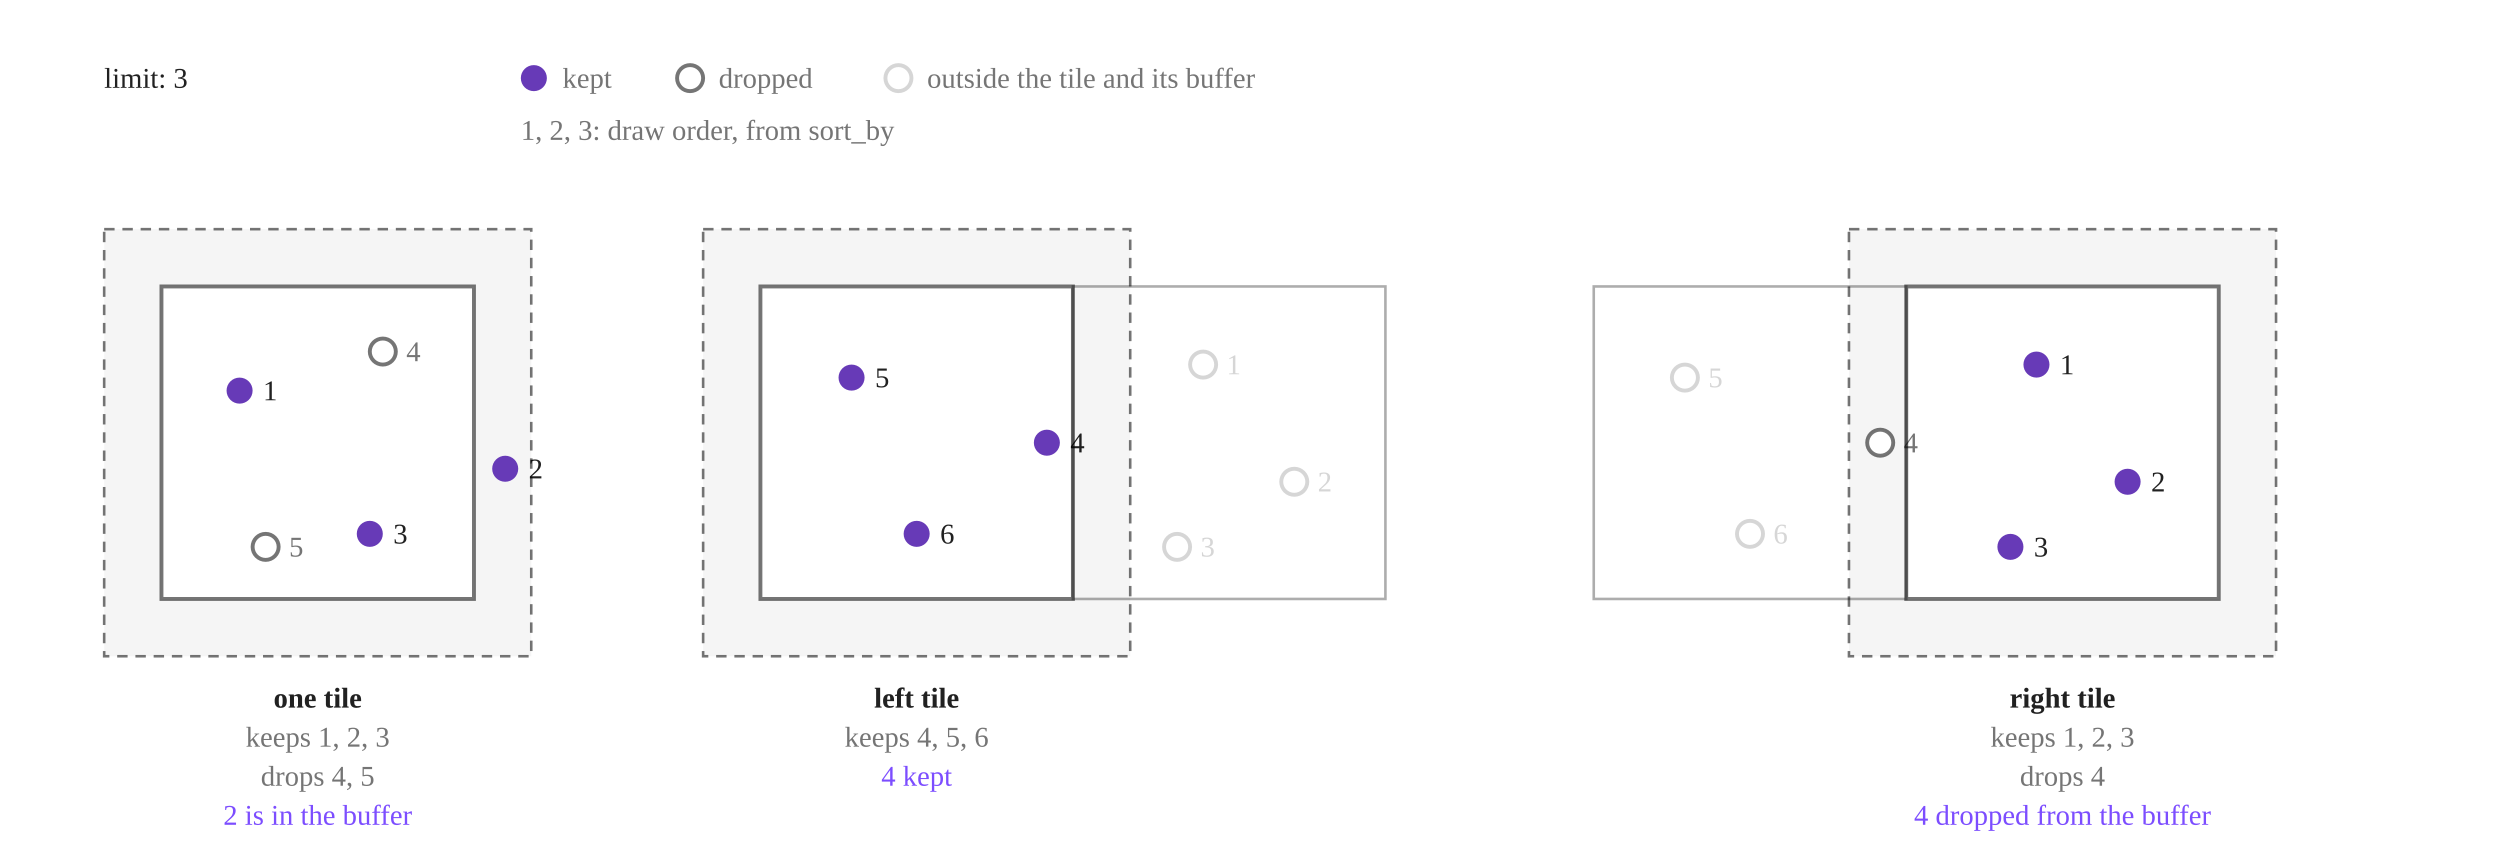
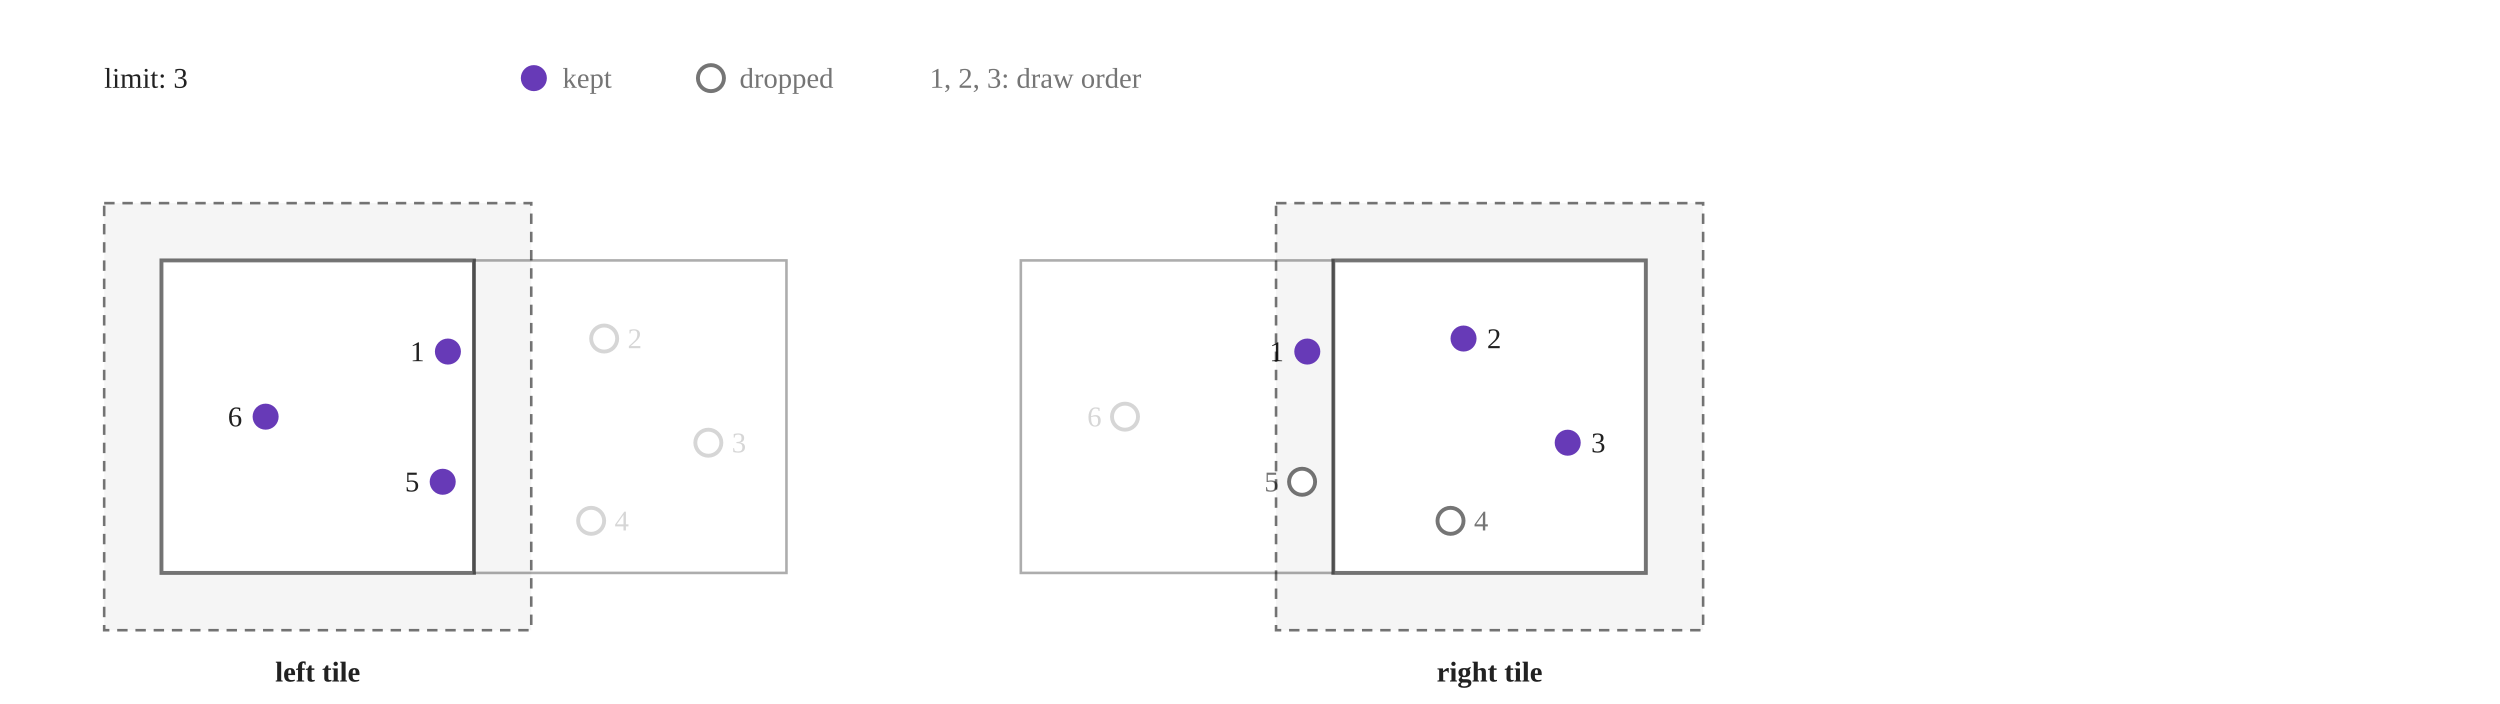
- <svg xmlns="http://www.w3.org/2000/svg" id="gen-pt-limit" viewBox="0 0 960 330" width="100%" role="img" aria-label="limit keeps the first count features of the layer in each tile, those in the buffer included, so a feature near the edge can be kept in its own tile and dropped from the buffer of the next">
-   <style>#gen-pt-limit{font-family:var(--md-text-font-family,system-ui),system-ui,sans-serif;font-size:13px}#gen-pt-limit .fg{fill:var(--md-default-fg-color,#000000de)}#gen-pt-limit .muted{fill:var(--md-default-fg-color--light,#0000008a)}#gen-pt-limit .line{stroke:var(--md-default-fg-color--lighter,#00000052);fill:none}#gen-pt-limit .arrow{stroke:var(--md-default-fg-color--light,#0000008a);fill:none;stroke-width:1.5}#gen-pt-limit .head{fill:var(--md-default-fg-color--light,#0000008a)}#gen-pt-limit text{dominant-baseline:central}#gen-pt-limit .t{font-weight:600}#gen-pt-limit .s{font-size:11px}#gen-pt-limit .mono{font-family:var(--md-code-font-family,ui-monospace),ui-monospace,monospace;font-size:11px}@media (prefers-reduced-motion:reduce){#gen-pt-limit .motion{display:none}}#gen-pt-limit .b-read{fill:var(--md-code-bg-color,#f5f5f5);stroke:var(--md-default-fg-color--lighter,#00000052);stroke-width:1.5}#gen-pt-limit .f-read{fill:var(--md-default-fg-color--light,#0000008a)}#gen-pt-limit .k-read{stroke:var(--md-default-fg-color--light,#0000008a)}#gen-pt-limit .b-render{fill:var(--md-primary-fg-color,#673ab7);fill-opacity:.1;stroke:var(--md-primary-fg-color,#673ab7);stroke-width:1.5}#gen-pt-limit .f-render{fill:var(--md-accent-fg-color,#7c4dff)}#gen-pt-limit .k-render{stroke:var(--md-primary-fg-color,#673ab7)}#gen-pt-limit .b-sort{fill:var(--md-primary-fg-color,#673ab7);fill-opacity:.1;stroke:var(--md-primary-fg-color,#673ab7);stroke-width:1.5}#gen-pt-limit .f-sort{fill:var(--md-accent-fg-color,#7c4dff)}#gen-pt-limit .k-sort{stroke:var(--md-primary-fg-color,#673ab7)}#gen-pt-limit .b-encode{fill:var(--md-primary-fg-color,#673ab7);fill-opacity:.1;stroke:var(--md-primary-fg-color,#673ab7);stroke-width:1.5}#gen-pt-limit .f-encode{fill:var(--md-accent-fg-color,#7c4dff)}#gen-pt-limit .k-encode{stroke:var(--md-primary-fg-color,#673ab7)}#gen-pt-limit .b-write{fill:var(--md-primary-fg-color,#673ab7);fill-opacity:.1;stroke:var(--md-primary-fg-color,#673ab7);stroke-width:1.5}#gen-pt-limit .f-write{fill:var(--md-accent-fg-color,#7c4dff)}#gen-pt-limit .k-write{stroke:var(--md-primary-fg-color,#673ab7)}#gen-pt-limit .b-alert{fill:var(--md-accent-fg-color,#7c4dff);fill-opacity:.1;stroke:var(--md-accent-fg-color,#7c4dff);stroke-width:1.5}#gen-pt-limit .f-alert{fill:var(--md-accent-fg-color,#7c4dff)}#gen-pt-limit .k-alert{stroke:var(--md-accent-fg-color,#7c4dff)}#gen-pt-limit .pre{white-space:pre}#gen-pt-limit .tile{fill:var(--md-default-bg-color,#fff);stroke:var(--md-default-fg-color--light,#0000008a);stroke-width:1.5}#gen-pt-limit .edge{fill:none;stroke:var(--md-default-fg-color--light,#0000008a);stroke-width:1.5}#gen-pt-limit .other{fill:none;stroke:var(--md-default-fg-color--lighter,#00000052);stroke-width:1}#gen-pt-limit .win{fill:var(--md-code-bg-color,#f5f5f5);stroke:var(--md-default-fg-color--light,#0000008a);stroke-width:1;stroke-dasharray:4 3}#gen-pt-limit .sq{fill:none;stroke:var(--md-default-fg-color--lighter,#00000052);stroke-width:1;stroke-dasharray:2 3}#gen-pt-limit .keep{fill:var(--md-primary-fg-color,#673ab7)}#gen-pt-limit .drop{fill:var(--md-default-bg-color,#fff);stroke:var(--md-default-fg-color--light,#0000008a);stroke-width:1.5}#gen-pt-limit .unseen{opacity:.3}#gen-pt-limit .ln{stroke:var(--md-primary-fg-color,#673ab7);stroke-width:3;fill:none;stroke-linecap:round;stroke-linejoin:round}#gen-pt-limit .lnd{stroke:var(--md-default-fg-color--light,#0000008a);stroke-width:2;fill:none;stroke-dasharray:5 4}#gen-pt-limit .lnf{stroke:var(--md-default-fg-color--lighter,#00000052);stroke-width:2;fill:none;stroke-linecap:round;stroke-linejoin:round}#gen-pt-limit .pg{fill:var(--md-primary-fg-color,#673ab7);fill-opacity:.25;stroke:var(--md-primary-fg-color,#673ab7);stroke-width:1.5;fill-rule:evenodd}#gen-pt-limit .pgd{fill:none;stroke:var(--md-default-fg-color--light,#0000008a);stroke-width:1.5;stroke-dasharray:4 3;fill-rule:evenodd}#gen-pt-limit .pgf{fill:var(--md-default-fg-color--lighter,#00000052);fill-opacity:.3;stroke:var(--md-default-fg-color--lighter,#00000052);stroke-width:1;fill-rule:evenodd}#gen-pt-limit .end{fill:var(--md-default-bg-color,#fff);stroke:var(--md-primary-fg-color,#673ab7);stroke-width:1.5}#gen-pt-limit .ring{fill:none;stroke:var(--md-default-fg-color--light,#0000008a);stroke-width:1;stroke-dasharray:3 3}#gen-pt-limit .gap{fill:none;stroke:var(--md-accent-fg-color,#7c4dff);stroke-width:2}#gen-pt-limit .rep{fill:var(--md-accent-fg-color,#7c4dff)}</style>
+ <svg xmlns="http://www.w3.org/2000/svg" id="gen-pt-limit" viewBox="0 0 960 270" width="100%" role="img" aria-label="limit keeps the first count features in the tile and its buffer, so 1 in the right tile's buffer takes a place and 5, kept in the left tile, is dropped from the right">
+   <style>#gen-pt-limit{font-family:var(--md-text-font-family,system-ui),system-ui,sans-serif;font-size:13px}#gen-pt-limit .fg{fill:var(--md-default-fg-color,#000000de)}#gen-pt-limit .muted{fill:var(--md-default-fg-color--light,#0000008a)}#gen-pt-limit .line{stroke:var(--md-default-fg-color--lighter,#00000052);fill:none}#gen-pt-limit .arrow{stroke:var(--md-default-fg-color--light,#0000008a);fill:none;stroke-width:1.5}#gen-pt-limit .head{fill:var(--md-default-fg-color--light,#0000008a)}#gen-pt-limit text{dominant-baseline:central}#gen-pt-limit .t{font-weight:600}#gen-pt-limit .s{font-size:11px}#gen-pt-limit .mono{font-family:var(--md-code-font-family,ui-monospace),ui-monospace,monospace;font-size:11px}@media (prefers-reduced-motion:reduce){#gen-pt-limit .motion{display:none}}#gen-pt-limit .b-read{fill:var(--md-code-bg-color,#f5f5f5);stroke:var(--md-default-fg-color--lighter,#00000052);stroke-width:1.5}#gen-pt-limit .f-read{fill:var(--md-default-fg-color--light,#0000008a)}#gen-pt-limit .k-read{stroke:var(--md-default-fg-color--light,#0000008a)}#gen-pt-limit .b-render{fill:var(--md-primary-fg-color,#673ab7);fill-opacity:.1;stroke:var(--md-primary-fg-color,#673ab7);stroke-width:1.5}#gen-pt-limit .f-render{fill:var(--md-accent-fg-color,#7c4dff)}#gen-pt-limit .k-render{stroke:var(--md-primary-fg-color,#673ab7)}#gen-pt-limit .b-sort{fill:var(--md-primary-fg-color,#673ab7);fill-opacity:.1;stroke:var(--md-primary-fg-color,#673ab7);stroke-width:1.5}#gen-pt-limit .f-sort{fill:var(--md-accent-fg-color,#7c4dff)}#gen-pt-limit .k-sort{stroke:var(--md-primary-fg-color,#673ab7)}#gen-pt-limit .b-encode{fill:var(--md-primary-fg-color,#673ab7);fill-opacity:.1;stroke:var(--md-primary-fg-color,#673ab7);stroke-width:1.5}#gen-pt-limit .f-encode{fill:var(--md-accent-fg-color,#7c4dff)}#gen-pt-limit .k-encode{stroke:var(--md-primary-fg-color,#673ab7)}#gen-pt-limit .b-write{fill:var(--md-primary-fg-color,#673ab7);fill-opacity:.1;stroke:var(--md-primary-fg-color,#673ab7);stroke-width:1.5}#gen-pt-limit .f-write{fill:var(--md-accent-fg-color,#7c4dff)}#gen-pt-limit .k-write{stroke:var(--md-primary-fg-color,#673ab7)}#gen-pt-limit .b-alert{fill:var(--md-accent-fg-color,#7c4dff);fill-opacity:.1;stroke:var(--md-accent-fg-color,#7c4dff);stroke-width:1.5}#gen-pt-limit .f-alert{fill:var(--md-accent-fg-color,#7c4dff)}#gen-pt-limit .k-alert{stroke:var(--md-accent-fg-color,#7c4dff)}#gen-pt-limit .pre{white-space:pre}#gen-pt-limit .tile{fill:var(--md-default-bg-color,#fff);stroke:var(--md-default-fg-color--light,#0000008a);stroke-width:1.5}#gen-pt-limit .edge{fill:none;stroke:var(--md-default-fg-color--light,#0000008a);stroke-width:1.5}#gen-pt-limit .other{fill:none;stroke:var(--md-default-fg-color--lighter,#00000052);stroke-width:1}#gen-pt-limit .win{fill:var(--md-code-bg-color,#f5f5f5);stroke:var(--md-default-fg-color--light,#0000008a);stroke-width:1;stroke-dasharray:4 3}#gen-pt-limit .sq{fill:none;stroke:var(--md-default-fg-color--lighter,#00000052);stroke-width:1;stroke-dasharray:2 3}#gen-pt-limit .keep{fill:var(--md-primary-fg-color,#673ab7)}#gen-pt-limit .drop{fill:var(--md-default-bg-color,#fff);stroke:var(--md-default-fg-color--light,#0000008a);stroke-width:1.5}#gen-pt-limit .unseen{opacity:.3}#gen-pt-limit .ln{stroke:var(--md-primary-fg-color,#673ab7);stroke-width:3;fill:none;stroke-linecap:round;stroke-linejoin:round}#gen-pt-limit .lnd{stroke:var(--md-default-fg-color--light,#0000008a);stroke-width:2;fill:none;stroke-dasharray:5 4}#gen-pt-limit .lnf{stroke:var(--md-default-fg-color--lighter,#00000052);stroke-width:2;fill:none;stroke-linecap:round;stroke-linejoin:round}#gen-pt-limit .pg{fill:var(--md-primary-fg-color,#673ab7);fill-opacity:.25;stroke:var(--md-primary-fg-color,#673ab7);stroke-width:1.5;fill-rule:evenodd}#gen-pt-limit .pgo{fill:var(--md-default-fg-color--lighter,#00000052);fill-opacity:.4;stroke:var(--md-default-fg-color--light,#0000008a);stroke-width:1.5}#gen-pt-limit .pgd{fill:none;stroke:var(--md-default-fg-color--light,#0000008a);stroke-width:1.5;stroke-dasharray:4 3;fill-rule:evenodd}#gen-pt-limit .pgf{fill:var(--md-default-fg-color--lighter,#00000052);fill-opacity:.3;stroke:var(--md-default-fg-color--lighter,#00000052);stroke-width:1;fill-rule:evenodd}#gen-pt-limit .end{fill:var(--md-default-bg-color,#fff);stroke:var(--md-primary-fg-color,#673ab7);stroke-width:1.5}#gen-pt-limit .ring{fill:none;stroke:var(--md-default-fg-color--light,#0000008a);stroke-width:1;stroke-dasharray:3 3}#gen-pt-limit .rep{fill:var(--md-accent-fg-color,#7c4dff)}</style>
  <text class="mono fg pre" x="40" y="30" text-anchor="start">limit: 3</text>
  <circle class="keep" cx="205" cy="30" r="5" />
  <text class="muted s" x="216" y="30" text-anchor="start">kept</text>
-   <circle class="drop" cx="265" cy="30" r="5" />
-   <text class="muted s" x="276" y="30" text-anchor="start">dropped</text>
-   <circle class="drop unseen" cx="345" cy="30" r="5" />
-   <text class="muted s" x="356" y="30" text-anchor="start">outside the tile and its buffer</text>
-   <text class="muted s" x="200" y="50" text-anchor="start">1, 2, 3: draw order, from sort_by</text>
-   <rect class="win" x="40" y="88" width="164" height="164" />
-   <rect class="tile" x="62" y="110" width="120" height="120" />
-   <circle class="keep" cx="92" cy="150" r="5" />
-   <text class="fg s" x="101" y="150" text-anchor="start">1</text>
-   <circle class="keep" cx="194" cy="180" r="5" />
-   <text class="fg s" x="203" y="180" text-anchor="start">2</text>
-   <circle class="keep" cx="142" cy="205" r="5" />
-   <text class="fg s" x="151" y="205" text-anchor="start">3</text>
-   <circle class="drop" cx="147" cy="135" r="5" />
-   <text class="muted s" x="156" y="135" text-anchor="start">4</text>
-   <circle class="drop" cx="102" cy="210" r="5" />
-   <text class="muted s" x="111" y="210" text-anchor="start">5</text>
-   <text class="fg t s" x="122" y="268" text-anchor="middle">one tile</text>
-   <text class="muted s" x="122" y="283" text-anchor="middle">keeps 1, 2, 3</text>
-   <text class="muted s" x="122" y="298" text-anchor="middle">drops 4, 5</text>
-   <text class="f-alert s" x="122" y="313" text-anchor="middle">2 is in the buffer</text>
-   <rect class="win" x="270" y="88" width="164" height="164" />
-   <rect class="tile" x="292" y="110" width="120" height="120" />
-   <rect class="other" x="412" y="110" width="120" height="120" />
-   <circle class="drop unseen" cx="462" cy="140" r="5" />
-   <text class="muted s unseen" x="471" y="140" text-anchor="start">1</text>
-   <circle class="drop unseen" cx="497" cy="185" r="5" />
-   <text class="muted s unseen" x="506" y="185" text-anchor="start">2</text>
-   <circle class="drop unseen" cx="452" cy="210" r="5" />
-   <text class="muted s unseen" x="461" y="210" text-anchor="start">3</text>
-   <circle class="keep" cx="402" cy="170" r="5" />
-   <text class="fg s" x="411" y="170" text-anchor="start">4</text>
-   <circle class="keep" cx="327" cy="145" r="5" />
-   <text class="fg s" x="336" y="145" text-anchor="start">5</text>
-   <circle class="keep" cx="352" cy="205" r="5" />
-   <text class="fg s" x="361" y="205" text-anchor="start">6</text>
-   <text class="fg t s" x="352" y="268" text-anchor="middle">left tile</text>
-   <text class="muted s" x="352" y="283" text-anchor="middle">keeps 4, 5, 6</text>
-   <text class="f-alert s" x="352" y="298" text-anchor="middle">4 kept</text>
-   <rect class="win" x="710" y="88" width="164" height="164" />
-   <rect class="tile" x="732" y="110" width="120" height="120" />
-   <rect class="other" x="612" y="110" width="120" height="120" />
-   <circle class="keep" cx="782" cy="140" r="5" />
-   <text class="fg s" x="791" y="140" text-anchor="start">1</text>
-   <circle class="keep" cx="817" cy="185" r="5" />
-   <text class="fg s" x="826" y="185" text-anchor="start">2</text>
-   <circle class="keep" cx="772" cy="210" r="5" />
-   <text class="fg s" x="781" y="210" text-anchor="start">3</text>
-   <circle class="drop" cx="722" cy="170" r="5" />
-   <text class="muted s" x="731" y="170" text-anchor="start">4</text>
-   <circle class="drop unseen" cx="647" cy="145" r="5" />
-   <text class="muted s unseen" x="656" y="145" text-anchor="start">5</text>
-   <circle class="drop unseen" cx="672" cy="205" r="5" />
-   <text class="muted s unseen" x="681" y="205" text-anchor="start">6</text>
-   <text class="fg t s" x="792" y="268" text-anchor="middle">right tile</text>
-   <text class="muted s" x="792" y="283" text-anchor="middle">keeps 1, 2, 3</text>
-   <text class="muted s" x="792" y="298" text-anchor="middle">drops 4</text>
-   <text class="f-alert s" x="792" y="313" text-anchor="middle">4 dropped from the buffer</text>
+   <circle class="drop" cx="273" cy="30" r="5" />
+   <text class="muted s" x="284" y="30" text-anchor="start">dropped</text>
+   <text class="muted s" x="357" y="30" text-anchor="start">1, 2, 3: draw order</text>
+   <rect class="win" x="40" y="78" width="164" height="164" />
+   <rect class="tile" x="62" y="100" width="120" height="120" />
+   <rect class="other" x="182" y="100" width="120" height="120" />
+   <circle class="keep" cx="172" cy="135" r="5" />
+   <text class="fg s" x="163" y="135" text-anchor="end">1</text>
+   <circle class="drop unseen" cx="232" cy="130" r="5" />
+   <text class="muted s unseen" x="241" y="130" text-anchor="start">2</text>
+   <circle class="drop unseen" cx="272" cy="170" r="5" />
+   <text class="muted s unseen" x="281" y="170" text-anchor="start">3</text>
+   <circle class="drop unseen" cx="227" cy="200" r="5" />
+   <text class="muted s unseen" x="236" y="200" text-anchor="start">4</text>
+   <circle class="keep" cx="170" cy="185" r="5" />
+   <text class="fg s" x="161" y="185" text-anchor="end">5</text>
+   <circle class="keep" cx="102" cy="160" r="5" />
+   <text class="fg s" x="93" y="160" text-anchor="end">6</text>
+   <text class="fg t s" x="122" y="258" text-anchor="middle">left tile</text>
+   <rect class="win" x="490" y="78" width="164" height="164" />
+   <rect class="tile" x="512" y="100" width="120" height="120" />
+   <rect class="other" x="392" y="100" width="120" height="120" />
+   <circle class="keep" cx="502" cy="135" r="5" />
+   <text class="fg s" x="493" y="135" text-anchor="end">1</text>
+   <circle class="keep" cx="562" cy="130" r="5" />
+   <text class="fg s" x="571" y="130" text-anchor="start">2</text>
+   <circle class="keep" cx="602" cy="170" r="5" />
+   <text class="fg s" x="611" y="170" text-anchor="start">3</text>
+   <circle class="drop" cx="557" cy="200" r="5" />
+   <text class="muted s" x="566" y="200" text-anchor="start">4</text>
+   <circle class="drop" cx="500" cy="185" r="5" />
+   <text class="muted s" x="491" y="185" text-anchor="end">5</text>
+   <circle class="drop unseen" cx="432" cy="160" r="5" />
+   <text class="muted s unseen" x="423" y="160" text-anchor="end">6</text>
+   <text class="fg t s" x="572" y="258" text-anchor="middle">right tile</text>
</svg>
